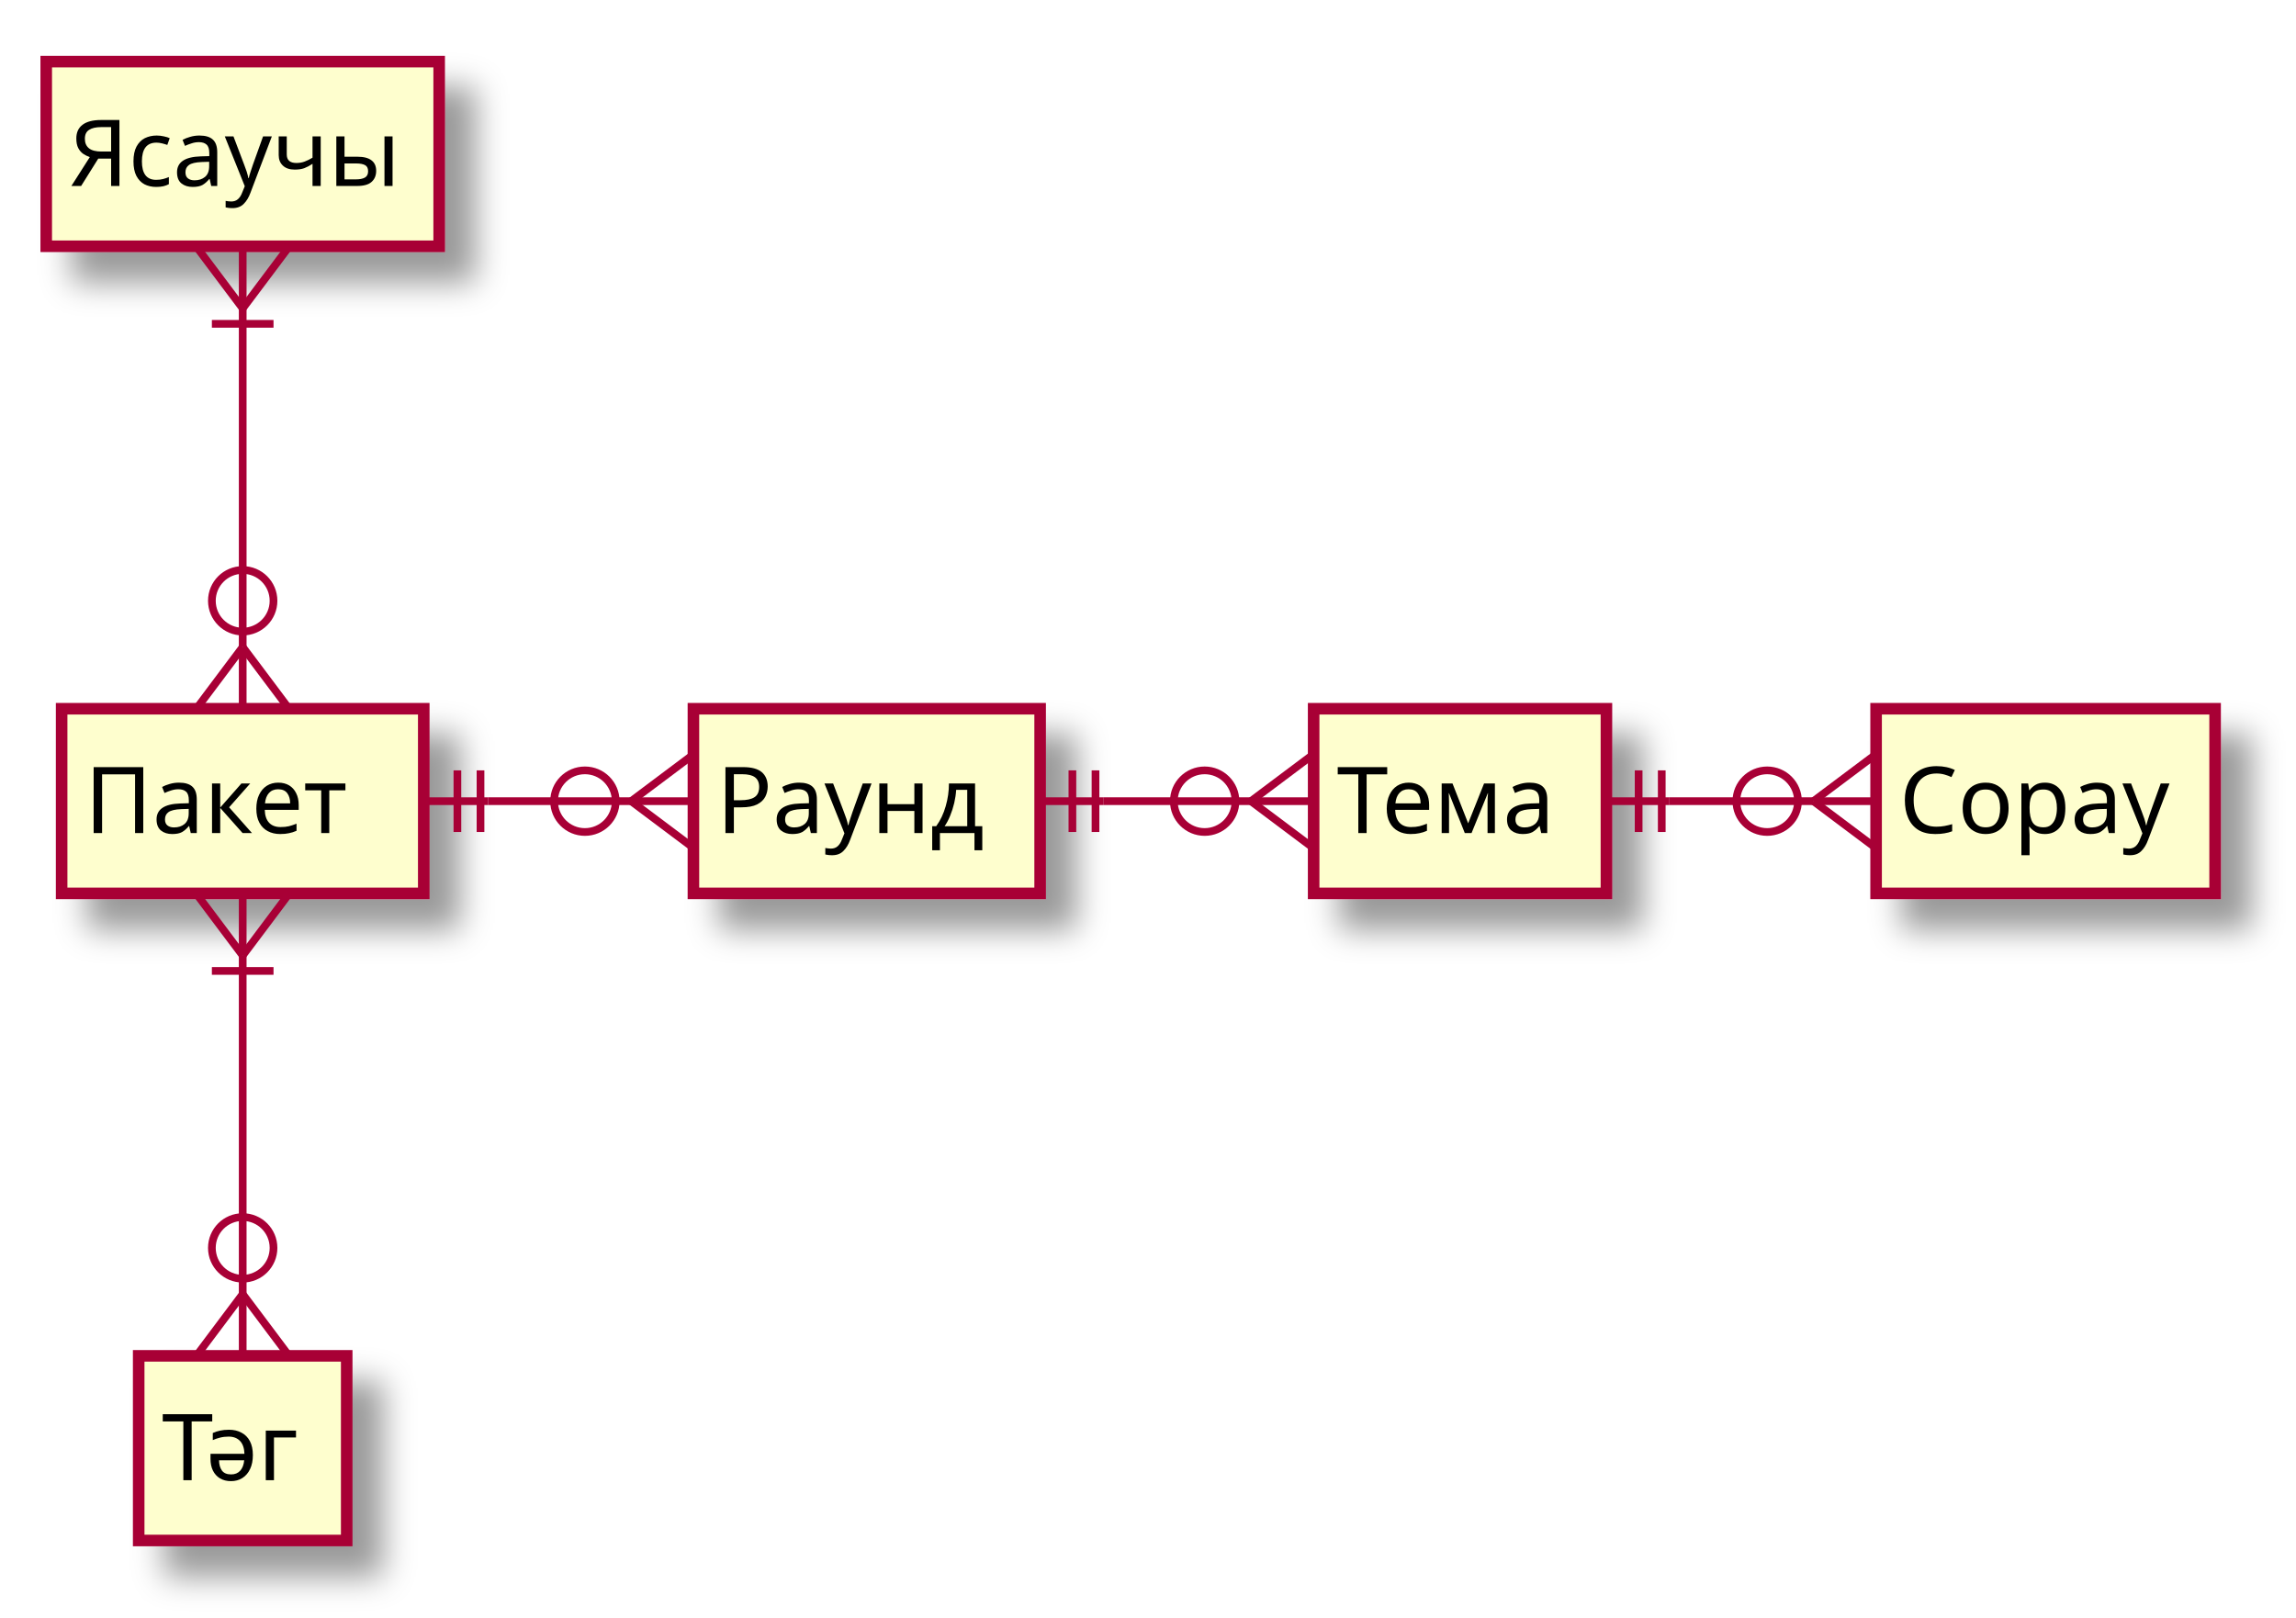
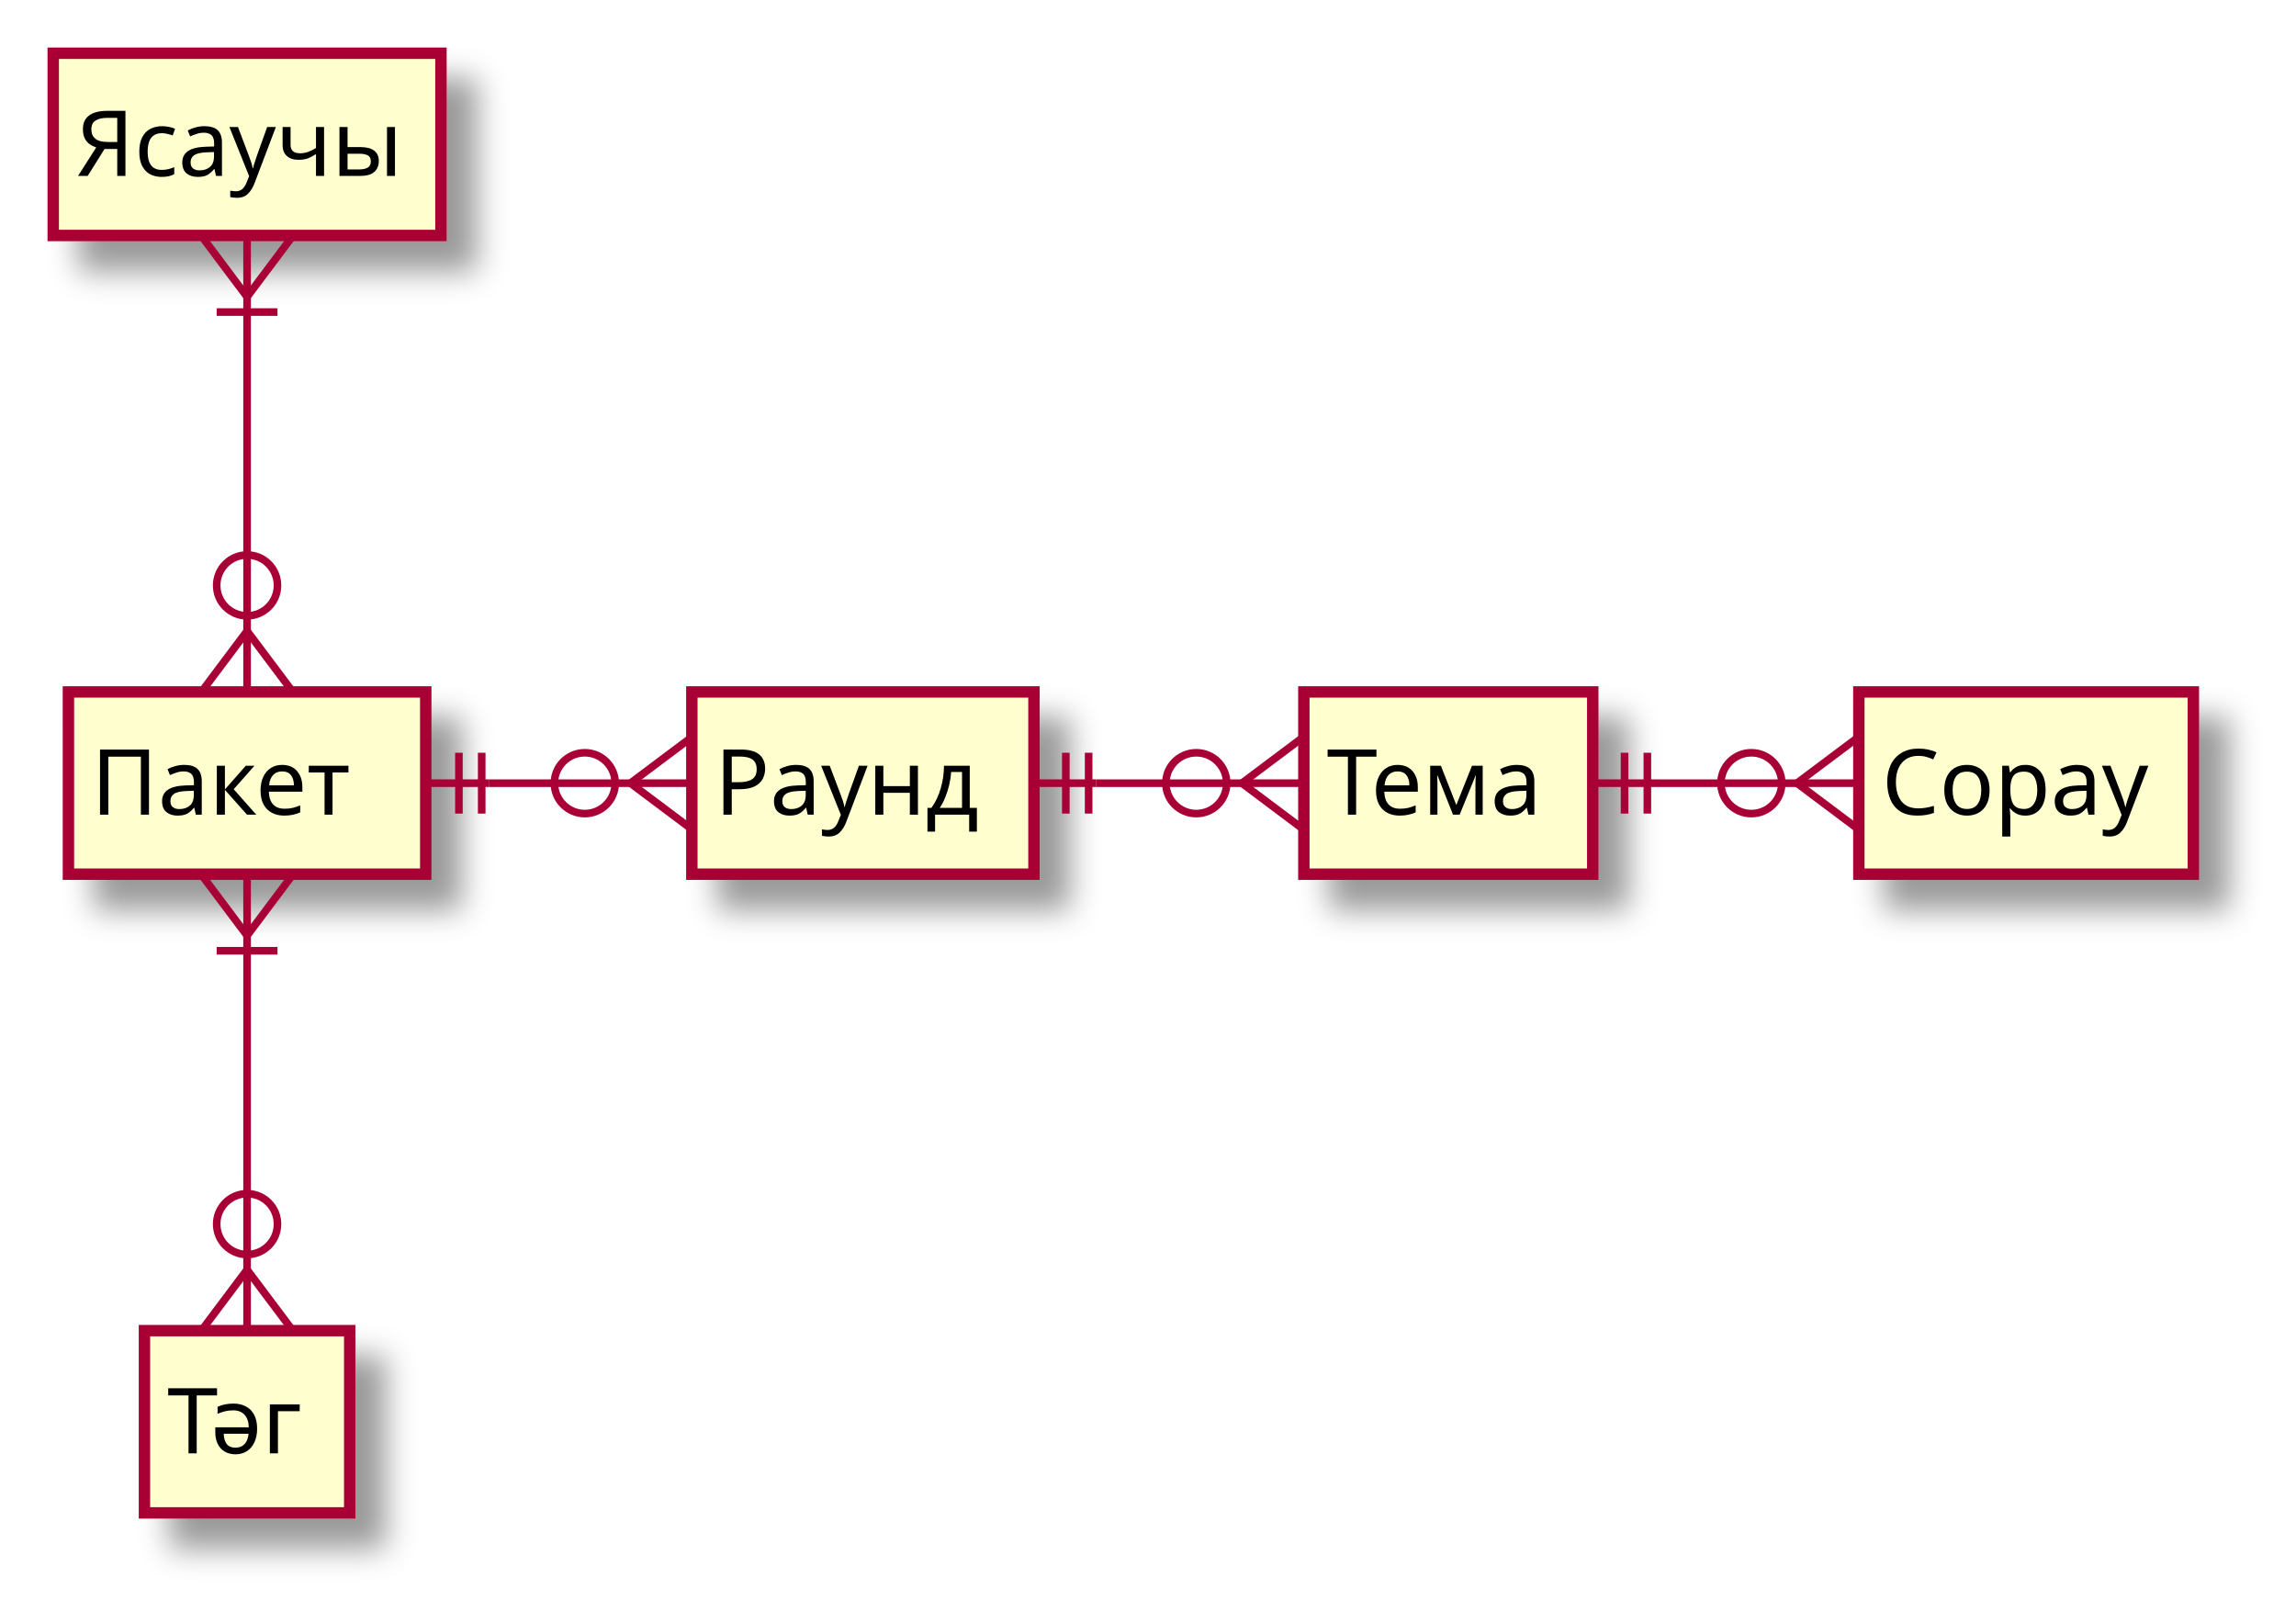
- <svg xmlns="http://www.w3.org/2000/svg" contentScriptType="application/ecmascript" contentStyleType="text/css" height="210px" preserveAspectRatio="none" style="width:298px;height:210px;" version="1.1" viewBox="0 0 298 210" width="298px" zoomAndPan="magnify">
+ <svg xmlns="http://www.w3.org/2000/svg" contentScriptType="application/ecmascript" contentStyleType="text/css" height="212px" preserveAspectRatio="none" style="width:302px;height:212px;background:#FFFFFF;" version="1.1" viewBox="0 0 302 212" width="302px" zoomAndPan="magnify">
  <defs>
    <filter height="300%" id="f1i43ncarb3d89" width="300%" x="-1" y="-1">
      <feGaussianBlur result="blurOut" stdDeviation="2.0" />
      <feColorMatrix in="blurOut" result="blurOut2" type="matrix" values="0 0 0 0 0 0 0 0 0 0 0 0 0 0 0 0 0 0 .4 0" />
      <feOffset dx="4.0" dy="4.0" in="blurOut2" result="blurOut3" />
      <feBlend in="SourceGraphic" in2="blurOut3" mode="normal" />
    </filter>
  </defs>
  <g>
-     <rect fill="#FEFECE" filter="url(#f1i43ncarb3d89)" height="23.969" id="Пакет" style="stroke: #A80036; stroke-width: 1.5;" width="47" x="8" y="92" />
-     <text fill="#000000" font-family="sans-serif" font-size="12" lengthAdjust="spacingAndGlyphs" textLength="41" x="11" y="108.139">Пакет</text>
-     <rect fill="#FEFECE" filter="url(#f1i43ncarb3d89)" height="23.969" id="Ясаучы" style="stroke: #A80036; stroke-width: 1.5;" width="51" x="6" y="8" />
-     <text fill="#000000" font-family="sans-serif" font-size="12" lengthAdjust="spacingAndGlyphs" textLength="45" x="9" y="24.139">Ясаучы</text>
-     <rect fill="#FEFECE" filter="url(#f1i43ncarb3d89)" height="23.969" id="Тәг" style="stroke: #A80036; stroke-width: 1.5;" width="27" x="18" y="176" />
-     <text fill="#000000" font-family="sans-serif" font-size="12" lengthAdjust="spacingAndGlyphs" textLength="21" x="21" y="192.139">Тәг</text>
-     <rect fill="#FEFECE" filter="url(#f1i43ncarb3d89)" height="23.969" id="Раунд" style="stroke: #A80036; stroke-width: 1.5;" width="45" x="90" y="92" />
-     <text fill="#000000" font-family="sans-serif" font-size="12" lengthAdjust="spacingAndGlyphs" textLength="39" x="93" y="108.139">Раунд</text>
-     <rect fill="#FEFECE" filter="url(#f1i43ncarb3d89)" height="23.969" id="Тема" style="stroke: #A80036; stroke-width: 1.5;" width="38" x="170.5" y="92" />
-     <text fill="#000000" font-family="sans-serif" font-size="12" lengthAdjust="spacingAndGlyphs" textLength="32" x="173.5" y="108.139">Тема</text>
-     <rect fill="#FEFECE" filter="url(#f1i43ncarb3d89)" height="23.969" id="Сорау" style="stroke: #A80036; stroke-width: 1.5;" width="44" x="243.5" y="92" />
-     <text fill="#000000" font-family="sans-serif" font-size="12" lengthAdjust="spacingAndGlyphs" textLength="38" x="246.5" y="108.139">Сорау</text>
-     <path d="M31.5,40.035 C31.5,40.035 31.5,83.987 31.5,83.987 " fill="none" id="Ясаучы-Пакет" style="stroke: #A80036; stroke-width: 1.0;" />
-     <line style="stroke: #A80036; stroke-width: 1.0;" x1="31.5" x2="37.5" y1="83.987" y2="91.987" />
-     <line style="stroke: #A80036; stroke-width: 1.0;" x1="31.5" x2="25.5" y1="83.987" y2="91.987" />
-     <line style="stroke: #A80036; stroke-width: 1.0;" x1="31.5" x2="31.5" y1="83.987" y2="91.987" />
-     <ellipse cx="31.5" cy="77.987" fill="none" rx="4" ry="4" style="stroke: #A80036; stroke-width: 1.0;" />
-     <line style="stroke: #A80036; stroke-width: 1.0;" x1="31.5" x2="25.5" y1="40.035" y2="32.035" />
-     <line style="stroke: #A80036; stroke-width: 1.0;" x1="31.5" x2="37.5" y1="40.035" y2="32.035" />
-     <line style="stroke: #A80036; stroke-width: 1.0;" x1="31.5" x2="31.5" y1="40.035" y2="32.035" />
-     <line style="stroke: #A80036; stroke-width: 1.0;" x1="27.5" x2="35.5" y1="42.035" y2="42.035" />
-     <path d="M31.5,124.035 C31.5,124.035 31.5,167.987 31.5,167.987 " fill="none" id="Пакет-Тәг" style="stroke: #A80036; stroke-width: 1.0;" />
-     <line style="stroke: #A80036; stroke-width: 1.0;" x1="31.5" x2="37.5" y1="167.987" y2="175.987" />
-     <line style="stroke: #A80036; stroke-width: 1.0;" x1="31.5" x2="25.5" y1="167.987" y2="175.987" />
-     <line style="stroke: #A80036; stroke-width: 1.0;" x1="31.5" x2="31.5" y1="167.987" y2="175.987" />
-     <ellipse cx="31.5" cy="161.987" fill="none" rx="4" ry="4" style="stroke: #A80036; stroke-width: 1.0;" />
-     <line style="stroke: #A80036; stroke-width: 1.0;" x1="31.5" x2="25.5" y1="124.035" y2="116.035" />
-     <line style="stroke: #A80036; stroke-width: 1.0;" x1="31.5" x2="37.5" y1="124.035" y2="116.035" />
-     <line style="stroke: #A80036; stroke-width: 1.0;" x1="31.5" x2="31.5" y1="124.035" y2="116.035" />
-     <line style="stroke: #A80036; stroke-width: 1.0;" x1="27.5" x2="35.5" y1="126.035" y2="126.035" />
-     <path d="M63.365,104 C63.365,104 81.917,104 81.917,104 " fill="none" id="Пакет-Раунд" style="stroke: #A80036; stroke-width: 1.0;" />
-     <line style="stroke: #A80036; stroke-width: 1.0;" x1="81.917" x2="89.917" y1="104" y2="98" />
-     <line style="stroke: #A80036; stroke-width: 1.0;" x1="81.917" x2="89.917" y1="104" y2="110" />
-     <line style="stroke: #A80036; stroke-width: 1.0;" x1="81.917" x2="89.917" y1="104" y2="104" />
-     <ellipse cx="75.917" cy="104" fill="none" rx="4" ry="4" style="stroke: #A80036; stroke-width: 1.0;" />
-     <line style="stroke: #A80036; stroke-width: 1.0;" x1="59.365" x2="59.365" y1="108" y2="100" />
-     <line style="stroke: #A80036; stroke-width: 1.0;" x1="62.365" x2="62.365" y1="108" y2="100" />
-     <line style="stroke: #A80036; stroke-width: 1.0;" x1="63.365" x2="55.365" y1="104" y2="104" />
-     <path d="M143.186,104 C143.186,104 162.355,104 162.355,104 " fill="none" id="Раунд-Тема" style="stroke: #A80036; stroke-width: 1.0;" />
-     <line style="stroke: #A80036; stroke-width: 1.0;" x1="162.355" x2="170.355" y1="104" y2="98" />
-     <line style="stroke: #A80036; stroke-width: 1.0;" x1="162.355" x2="170.355" y1="104" y2="110" />
-     <line style="stroke: #A80036; stroke-width: 1.0;" x1="162.355" x2="170.355" y1="104" y2="104" />
-     <ellipse cx="156.355" cy="104" fill="none" rx="4" ry="4" style="stroke: #A80036; stroke-width: 1.0;" />
-     <line style="stroke: #A80036; stroke-width: 1.0;" x1="139.186" x2="139.186" y1="108" y2="100" />
-     <line style="stroke: #A80036; stroke-width: 1.0;" x1="142.186" x2="142.186" y1="108" y2="100" />
-     <line style="stroke: #A80036; stroke-width: 1.0;" x1="143.186" x2="135.186" y1="104" y2="104" />
-     <path d="M216.678,104 C216.678,104 235.364,104 235.364,104 " fill="none" id="Тема-Сорау" style="stroke: #A80036; stroke-width: 1.0;" />
-     <line style="stroke: #A80036; stroke-width: 1.0;" x1="235.364" x2="243.364" y1="104" y2="98" />
-     <line style="stroke: #A80036; stroke-width: 1.0;" x1="235.364" x2="243.364" y1="104" y2="110" />
-     <line style="stroke: #A80036; stroke-width: 1.0;" x1="235.364" x2="243.364" y1="104" y2="104" />
-     <ellipse cx="229.364" cy="104" fill="none" rx="4" ry="4" style="stroke: #A80036; stroke-width: 1.0;" />
-     <line style="stroke: #A80036; stroke-width: 1.0;" x1="212.678" x2="212.678" y1="108" y2="100" />
-     <line style="stroke: #A80036; stroke-width: 1.0;" x1="215.678" x2="215.678" y1="108" y2="100" />
-     <line style="stroke: #A80036; stroke-width: 1.0;" x1="216.678" x2="208.678" y1="104" y2="104" />
+     <rect codeLine="12" fill="#FEFECE" filter="url(#f1i43ncarb3d89)" height="23.969" id="Пакет" style="stroke:#A80036;stroke-width:1.5;" width="47" x="9" y="91" />
+     <text fill="#000000" font-family="sans-serif" font-size="12" lengthAdjust="spacing" textLength="41" x="12" y="107.139">Пакет</text>
+     <rect codeLine="14" fill="#FEFECE" filter="url(#f1i43ncarb3d89)" height="23.969" id="Ясаучы" style="stroke:#A80036;stroke-width:1.5;" width="51" x="7" y="7" />
+     <text fill="#000000" font-family="sans-serif" font-size="12" lengthAdjust="spacing" textLength="45" x="10" y="23.139">Ясаучы</text>
+     <rect codeLine="16" fill="#FEFECE" filter="url(#f1i43ncarb3d89)" height="23.969" id="Тәг" style="stroke:#A80036;stroke-width:1.5;" width="27" x="19" y="175" />
+     <text fill="#000000" font-family="sans-serif" font-size="12" lengthAdjust="spacing" textLength="21" x="22" y="191.139">Тәг</text>
+     <rect codeLine="18" fill="#FEFECE" filter="url(#f1i43ncarb3d89)" height="23.969" id="Раунд" style="stroke:#A80036;stroke-width:1.5;" width="45" x="91" y="91" />
+     <text fill="#000000" font-family="sans-serif" font-size="12" lengthAdjust="spacing" textLength="39" x="94" y="107.139">Раунд</text>
+     <rect codeLine="20" fill="#FEFECE" filter="url(#f1i43ncarb3d89)" height="23.969" id="Тема" style="stroke:#A80036;stroke-width:1.5;" width="38" x="171.5" y="91" />
+     <text fill="#000000" font-family="sans-serif" font-size="12" lengthAdjust="spacing" textLength="32" x="174.5" y="107.139">Тема</text>
+     <rect codeLine="22" fill="#FEFECE" filter="url(#f1i43ncarb3d89)" height="23.969" id="Сорау" style="stroke:#A80036;stroke-width:1.5;" width="44" x="244.5" y="91" />
+     <text fill="#000000" font-family="sans-serif" font-size="12" lengthAdjust="spacing" textLength="38" x="247.5" y="107.139">Сорау</text>
+     <path codeLine="24" d="M32.5,39.04 C32.5,39.04 32.5,82.99 32.5,82.99 " fill="none" id="Ясаучы-Пакет" style="stroke:#A80036;stroke-width:1.0;" />
+     <line style="stroke:#A80036;stroke-width:1.0;" x1="32.5" x2="38.5" y1="82.99" y2="90.99" />
+     <line style="stroke:#A80036;stroke-width:1.0;" x1="32.5" x2="26.5" y1="82.99" y2="90.99" />
+     <line style="stroke:#A80036;stroke-width:1.0;" x1="32.5" x2="32.5" y1="82.99" y2="90.99" />
+     <ellipse cx="32.5" cy="76.99" rx="4" ry="4" style="stroke:#A80036;stroke-width:1.0;fill:none;" />
+     <line style="stroke:#A80036;stroke-width:1.0;fill:none;" x1="32.5" x2="26.5" y1="39.04" y2="31.04" />
+     <line style="stroke:#A80036;stroke-width:1.0;fill:none;" x1="32.5" x2="38.5" y1="39.04" y2="31.04" />
+     <line style="stroke:#A80036;stroke-width:1.0;fill:none;" x1="32.5" x2="32.5" y1="39.04" y2="31.04" />
+     <line style="stroke:#A80036;stroke-width:1.0;fill:none;" x1="28.5" x2="36.5" y1="41.04" y2="41.04" />
+     <path codeLine="25" d="M32.5,123.04 C32.5,123.04 32.5,166.99 32.5,166.99 " fill="none" id="Пакет-Тәг" style="stroke:#A80036;stroke-width:1.0;" />
+     <line style="stroke:#A80036;stroke-width:1.0;" x1="32.5" x2="38.5" y1="166.99" y2="174.99" />
+     <line style="stroke:#A80036;stroke-width:1.0;" x1="32.5" x2="26.5" y1="166.99" y2="174.99" />
+     <line style="stroke:#A80036;stroke-width:1.0;" x1="32.5" x2="32.5" y1="166.99" y2="174.99" />
+     <ellipse cx="32.5" cy="160.99" rx="4" ry="4" style="stroke:#A80036;stroke-width:1.0;fill:none;" />
+     <line style="stroke:#A80036;stroke-width:1.0;fill:none;" x1="32.5" x2="26.5" y1="123.04" y2="115.04" />
+     <line style="stroke:#A80036;stroke-width:1.0;fill:none;" x1="32.5" x2="38.5" y1="123.04" y2="115.04" />
+     <line style="stroke:#A80036;stroke-width:1.0;fill:none;" x1="32.5" x2="32.5" y1="123.04" y2="115.04" />
+     <line style="stroke:#A80036;stroke-width:1.0;fill:none;" x1="28.5" x2="36.5" y1="125.04" y2="125.04" />
+     <path codeLine="26" d="M64.36,103 C64.36,103 82.92,103 82.92,103 " fill="none" id="Пакет-Раунд" style="stroke:#A80036;stroke-width:1.0;" />
+     <line style="stroke:#A80036;stroke-width:1.0;" x1="82.92" x2="90.92" y1="103" y2="97" />
+     <line style="stroke:#A80036;stroke-width:1.0;" x1="82.92" x2="90.92" y1="103" y2="109" />
+     <line style="stroke:#A80036;stroke-width:1.0;" x1="82.92" x2="90.92" y1="103" y2="103" />
+     <ellipse cx="76.92" cy="103" rx="4" ry="4" style="stroke:#A80036;stroke-width:1.0;fill:none;" />
+     <line style="stroke:#A80036;stroke-width:1.0;fill:none;" x1="60.36" x2="60.36" y1="107" y2="99" />
+     <line style="stroke:#A80036;stroke-width:1.0;fill:none;" x1="63.36" x2="63.36" y1="107" y2="99" />
+     <line style="stroke:#A80036;stroke-width:1.0;fill:none;" x1="64.36" x2="56.36" y1="103" y2="103" />
+     <path codeLine="27" d="M144.19,103 C144.19,103 163.35,103 163.35,103 " fill="none" id="Раунд-Тема" style="stroke:#A80036;stroke-width:1.0;" />
+     <line style="stroke:#A80036;stroke-width:1.0;" x1="163.35" x2="171.35" y1="103" y2="97" />
+     <line style="stroke:#A80036;stroke-width:1.0;" x1="163.35" x2="171.35" y1="103" y2="109" />
+     <line style="stroke:#A80036;stroke-width:1.0;" x1="163.35" x2="171.35" y1="103" y2="103" />
+     <ellipse cx="157.35" cy="103" rx="4" ry="4" style="stroke:#A80036;stroke-width:1.0;fill:none;" />
+     <line style="stroke:#A80036;stroke-width:1.0;fill:none;" x1="140.19" x2="140.19" y1="107" y2="99" />
+     <line style="stroke:#A80036;stroke-width:1.0;fill:none;" x1="143.19" x2="143.19" y1="107" y2="99" />
+     <line style="stroke:#A80036;stroke-width:1.0;fill:none;" x1="144.19" x2="136.19" y1="103" y2="103" />
+     <path codeLine="28" d="M217.68,103 C217.68,103 236.36,103 236.36,103 " fill="none" id="Тема-Сорау" style="stroke:#A80036;stroke-width:1.0;" />
+     <line style="stroke:#A80036;stroke-width:1.0;" x1="236.36" x2="244.36" y1="103" y2="97" />
+     <line style="stroke:#A80036;stroke-width:1.0;" x1="236.36" x2="244.36" y1="103" y2="109" />
+     <line style="stroke:#A80036;stroke-width:1.0;" x1="236.36" x2="244.36" y1="103" y2="103" />
+     <ellipse cx="230.36" cy="103" rx="4" ry="4" style="stroke:#A80036;stroke-width:1.0;fill:none;" />
+     <line style="stroke:#A80036;stroke-width:1.0;fill:none;" x1="213.68" x2="213.68" y1="107" y2="99" />
+     <line style="stroke:#A80036;stroke-width:1.0;fill:none;" x1="216.68" x2="216.68" y1="107" y2="99" />
+     <line style="stroke:#A80036;stroke-width:1.0;fill:none;" x1="217.68" x2="209.68" y1="103" y2="103" />
  </g>
</svg>
